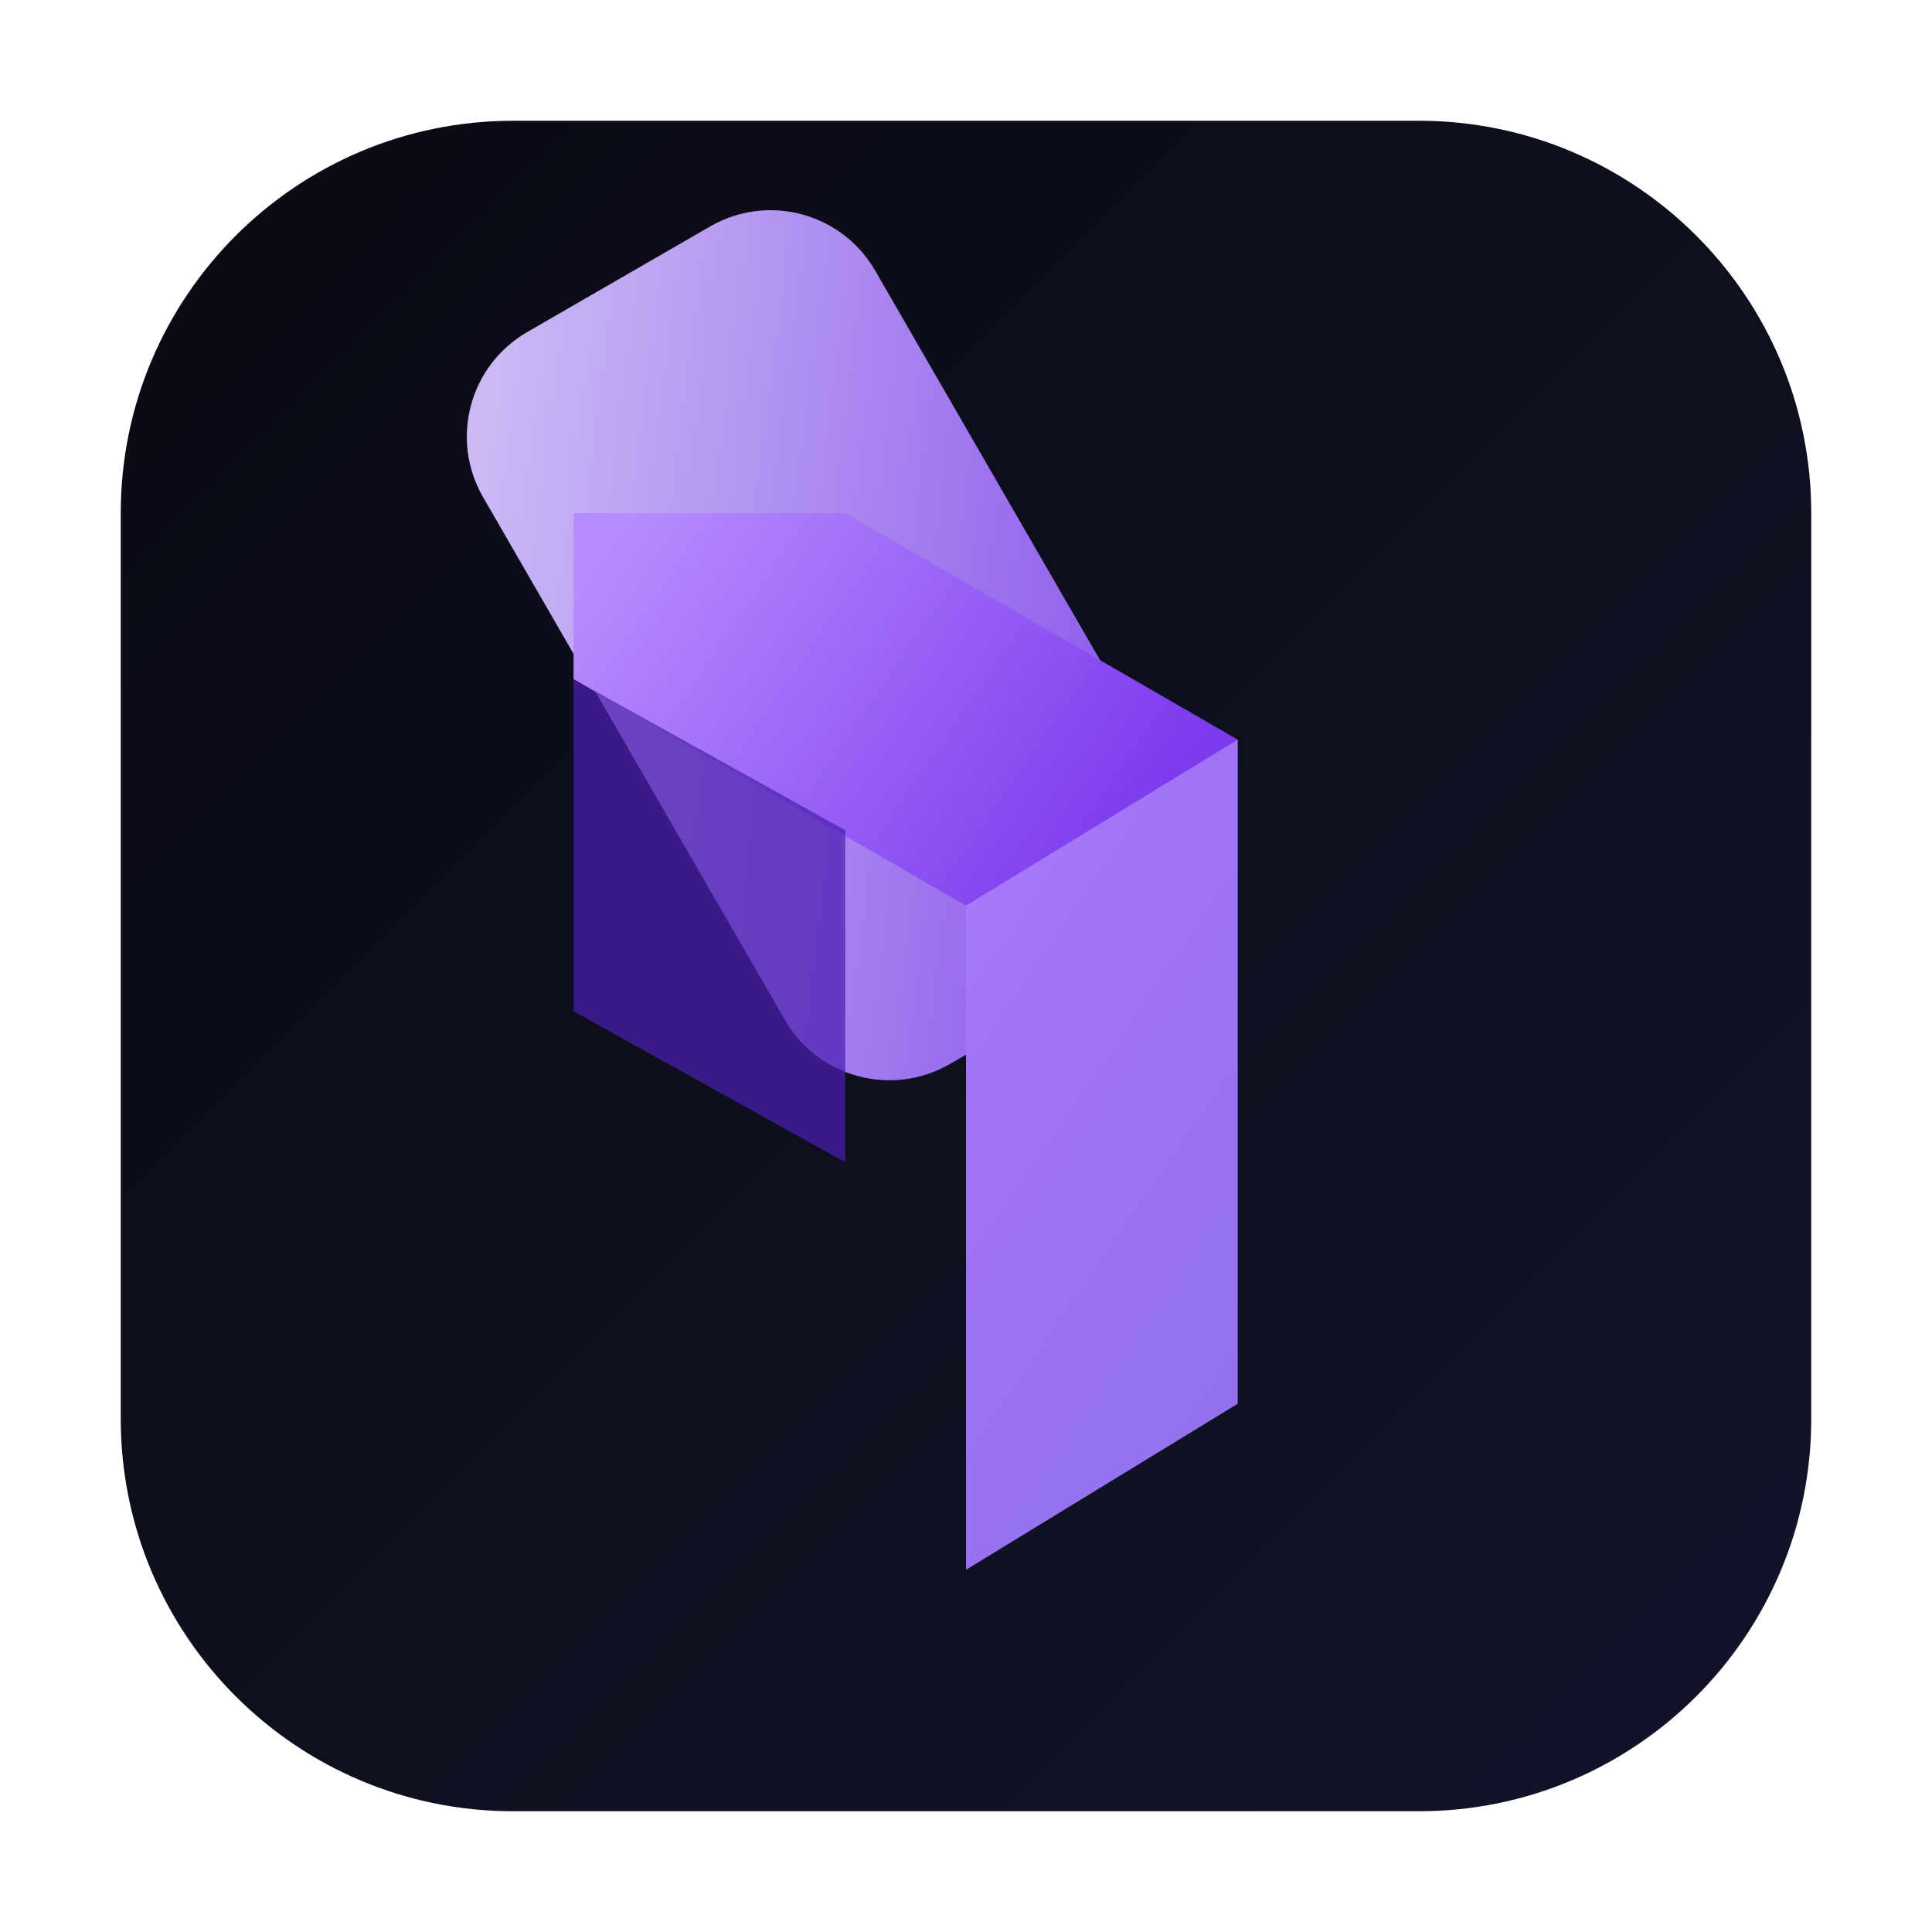
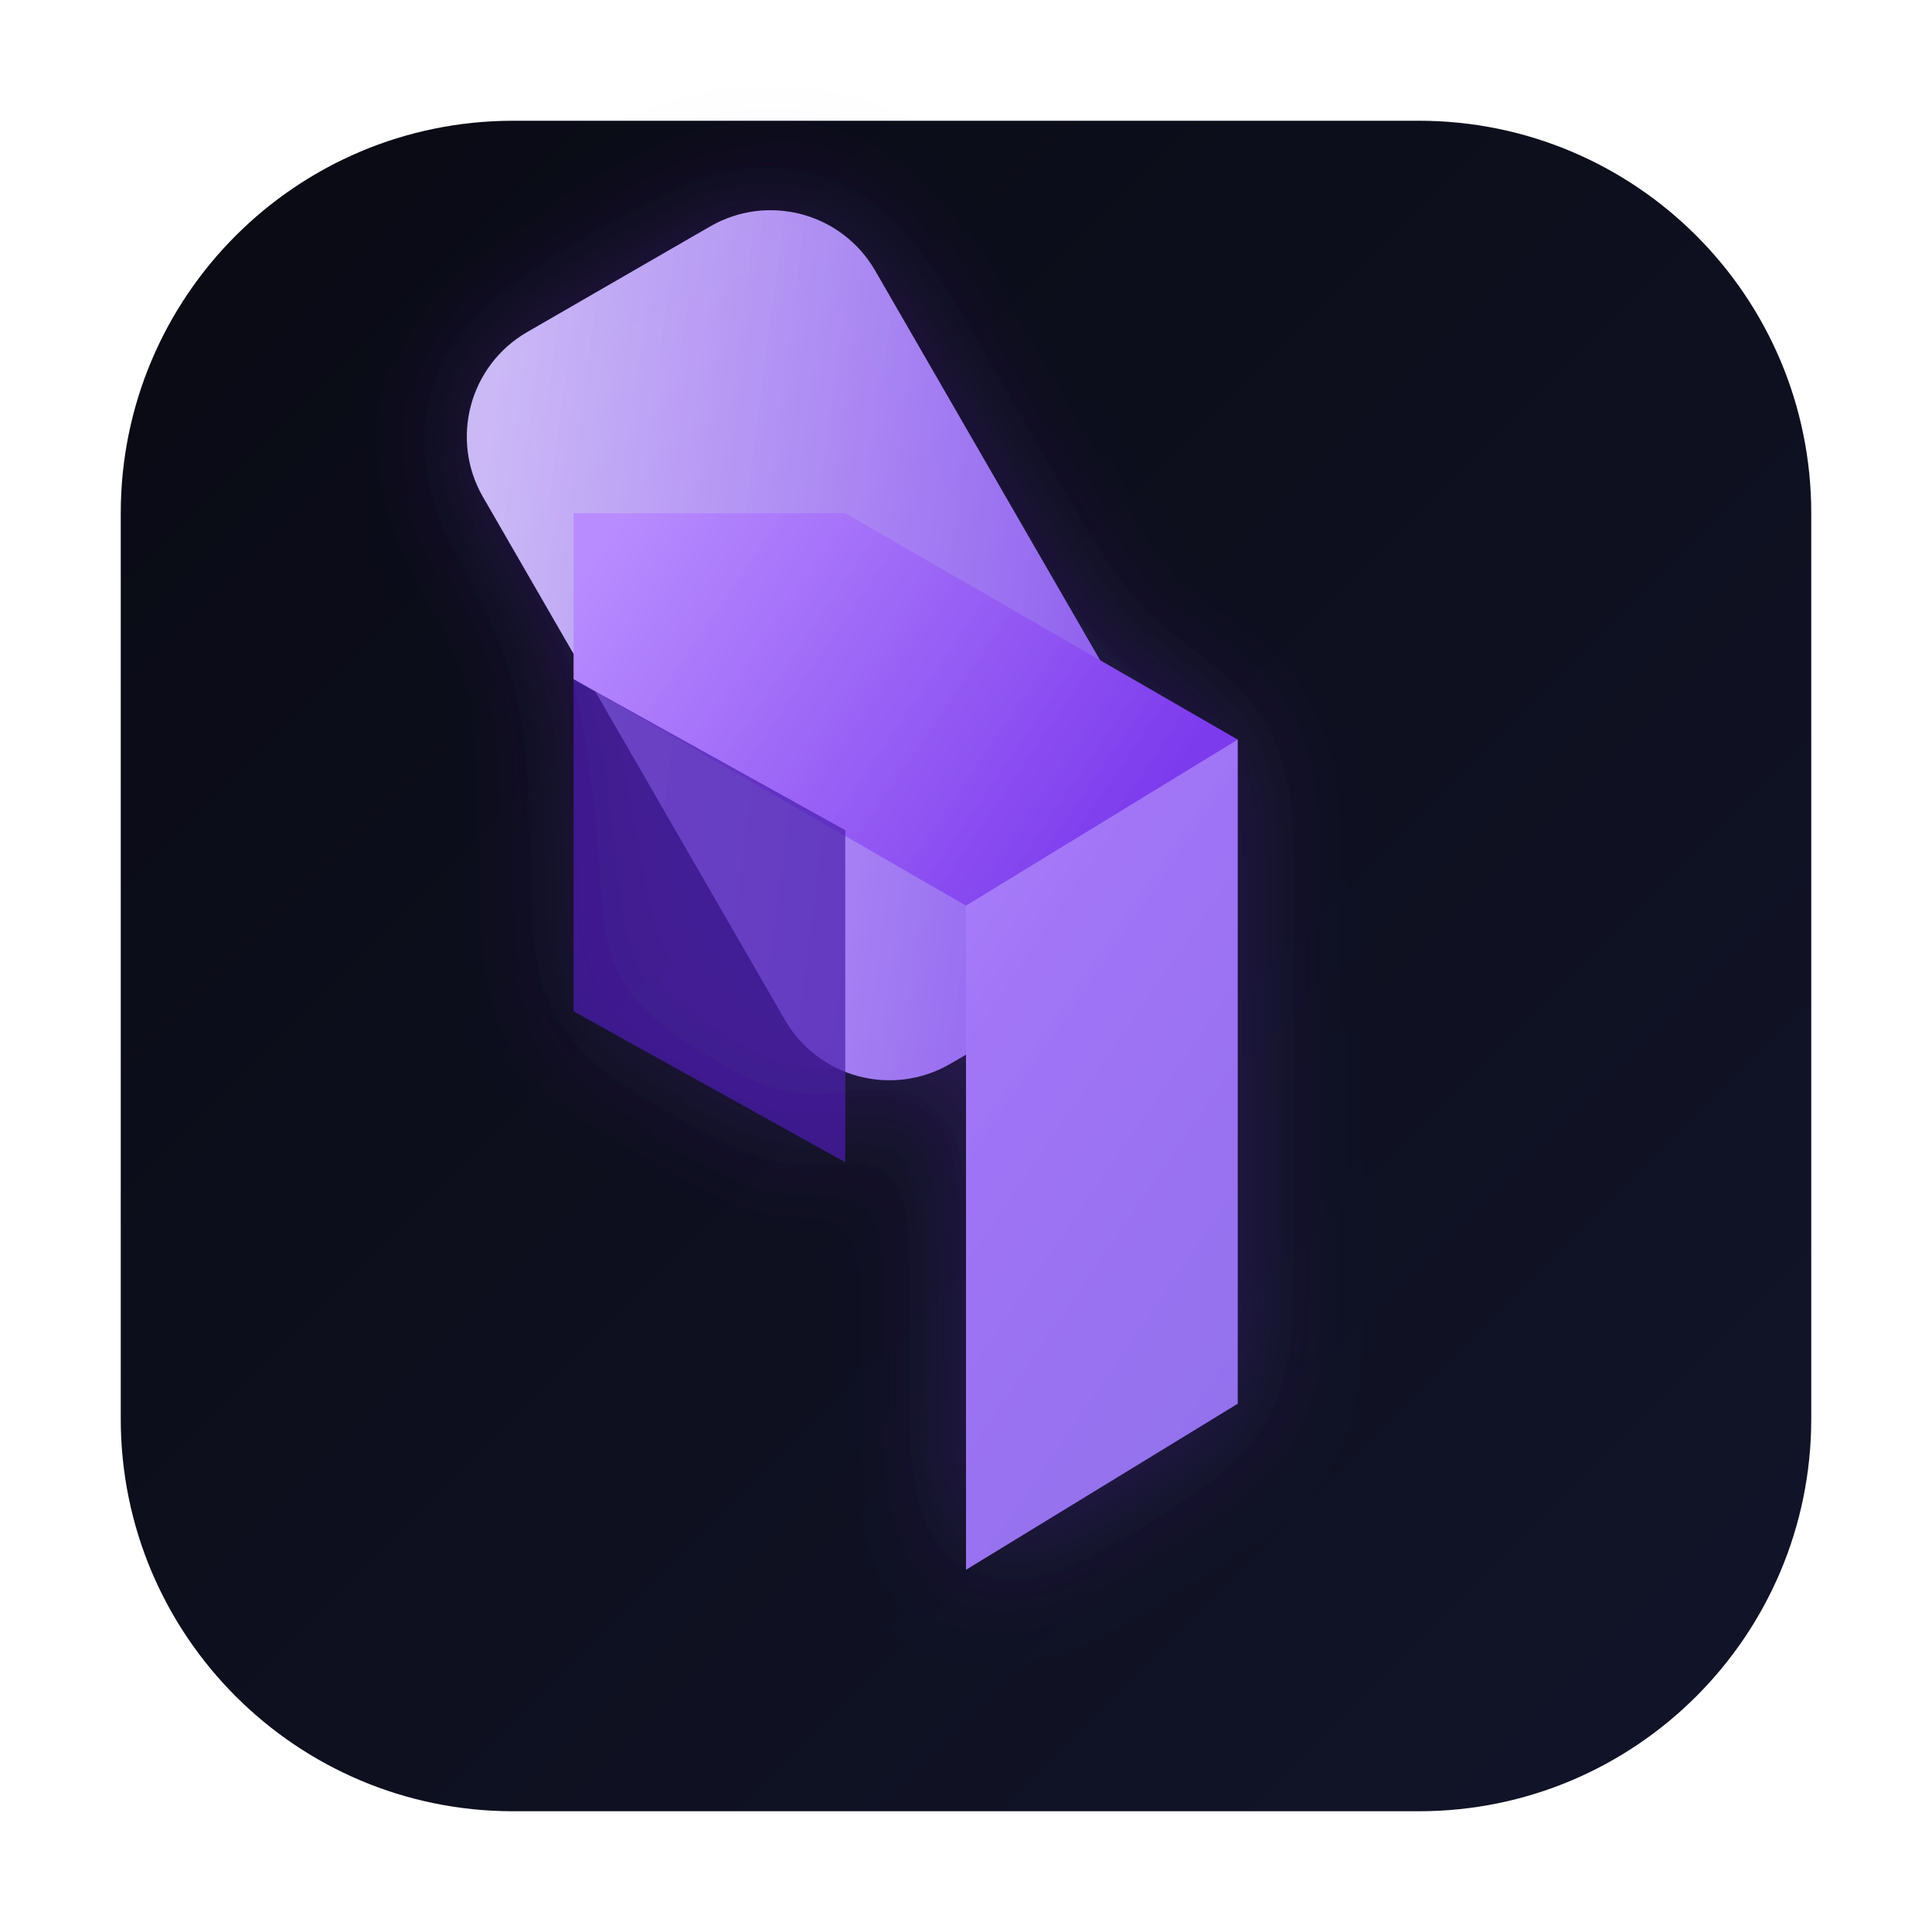
- <svg xmlns="http://www.w3.org/2000/svg" viewBox="0 0 128 128" role="img" aria-label="NOVAT icon">
+ <svg xmlns="http://www.w3.org/2000/svg" viewBox="0 0 128 128" role="img" aria-label="NOVAT mark">
  <defs>
    <linearGradient id="bg" x1="0%" y1="0%" x2="100%" y2="100%">
      <stop offset="0%" stop-color="#090A13" />
      <stop offset="100%" stop-color="#12152A" />
    </linearGradient>
    <linearGradient id="novatGradA" x1="8%" y1="0%" x2="100%" y2="100%">
      <stop offset="0%" stop-color="#B88CFF" />
      <stop offset="55%" stop-color="#7C3AED" />
      <stop offset="100%" stop-color="#5B34D6" />
    </linearGradient>
    <linearGradient id="novatGradB" x1="20%" y1="0%" x2="90%" y2="100%">
      <stop offset="0%" stop-color="#D4C0FF" />
      <stop offset="100%" stop-color="#8A53F6" />
    </linearGradient>
+     <filter id="glow" x="-20%" y="-20%" width="140%" height="140%">
+       <feDropShadow dx="0" dy="0" stdDeviation="4" flood-color="#7C3AED" flood-opacity="0.28" />
+     </filter>
  </defs>
  <rect x="8" y="8" width="112" height="112" rx="26" fill="url(#bg)" />
-   <g transform="translate(16 16)">
+   <g transform="translate(16 16)" filter="url(#glow)">
    <rect x="12" y="10" width="30" height="56" rx="8" transform="rotate(-30 12 10)" fill="url(#novatGradB)" opacity="0.95" />
    <path d="M22 18h18l26 15v44l-18 11V44L22 29z" fill="url(#novatGradA)" />
    <path d="M22 29l18 10v22l-18-10z" fill="#4B1EB0" opacity="0.72" />
    <path d="M48 44l18-11v44l-18 11z" fill="#C6AEFF" opacity="0.5" />
  </g>
</svg>
